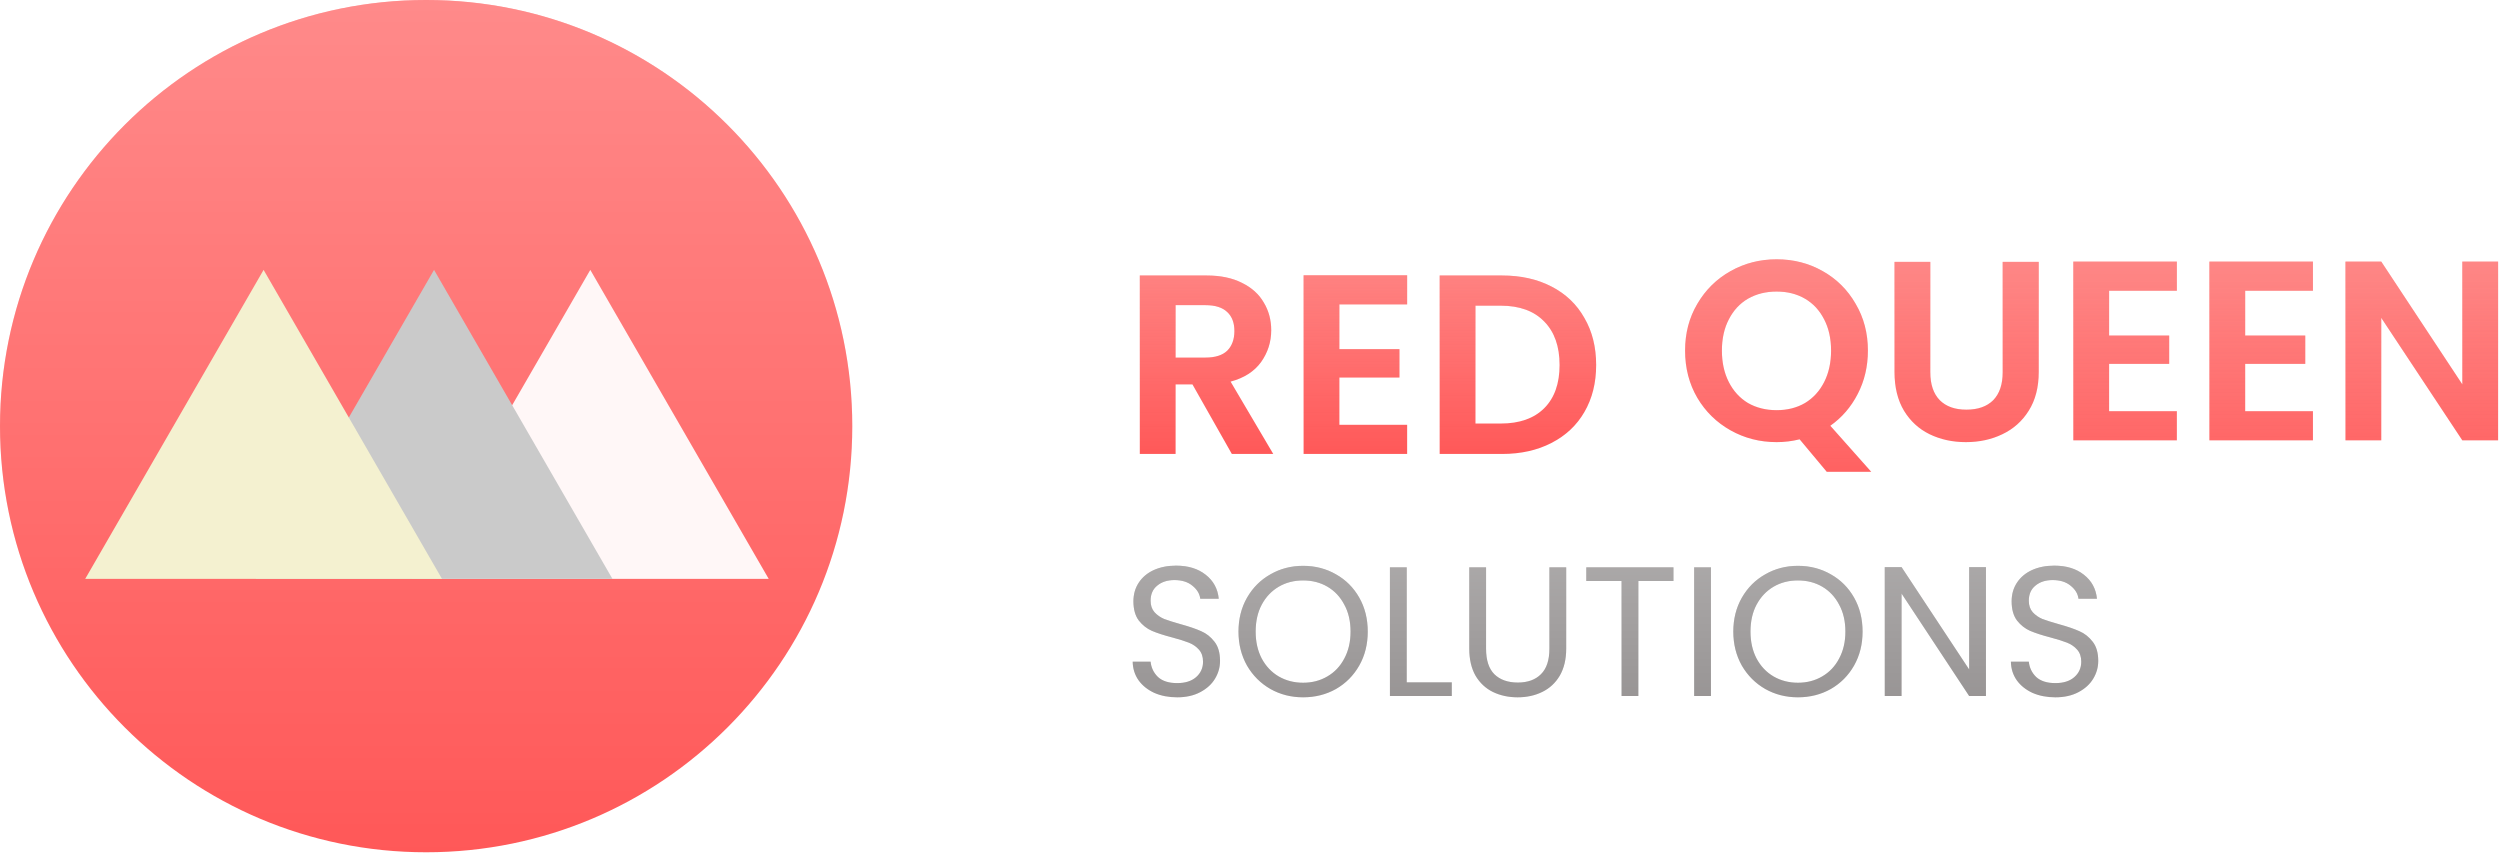
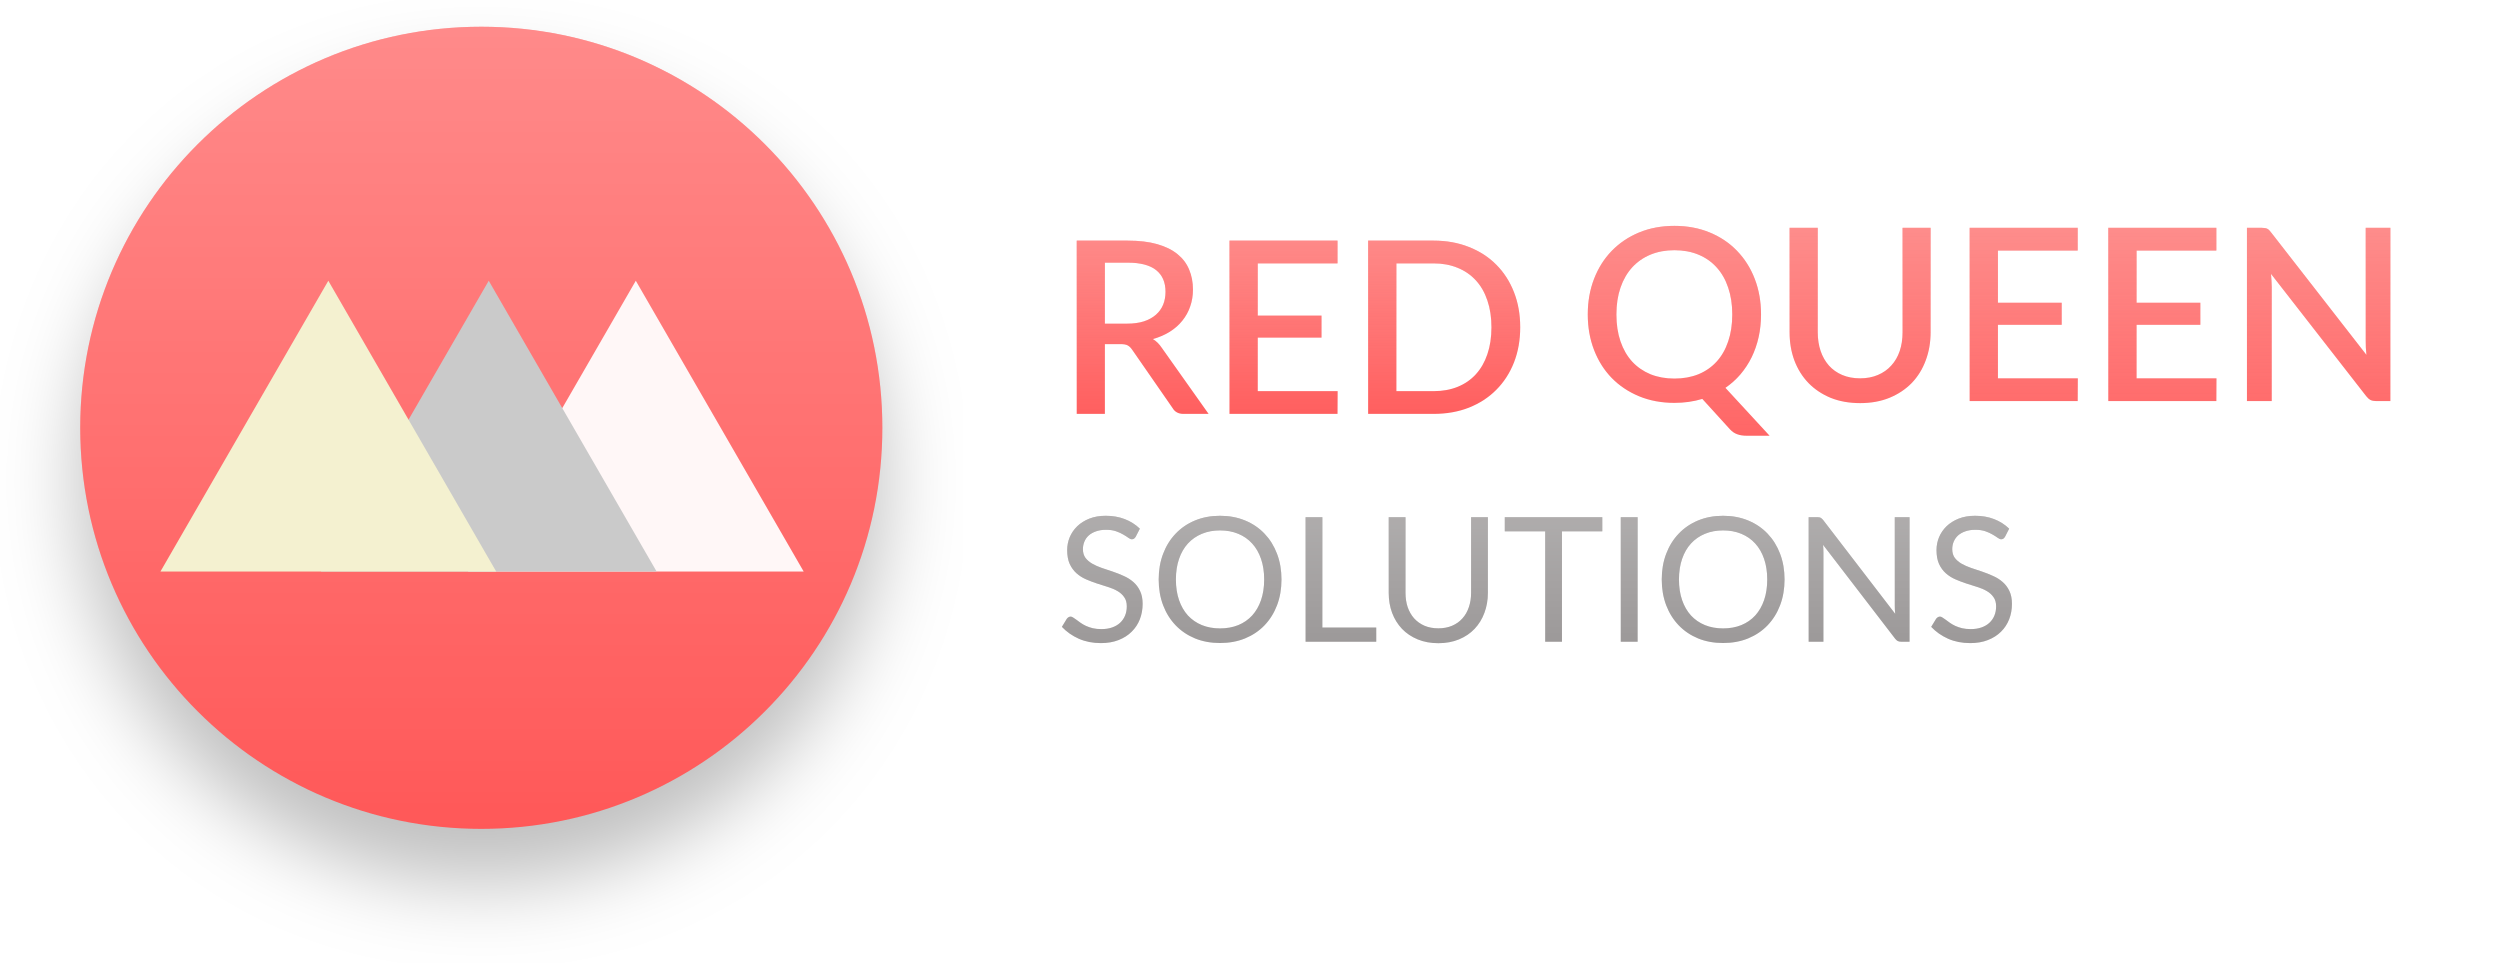
- <svg xmlns="http://www.w3.org/2000/svg" width="176" height="60" viewBox="0 0 176 60" fill="none">
-   <circle cx="30" cy="30" r="30" fill="#FF5858" />
-   <circle cx="30" cy="30" r="30" fill="url(#paint0_linear)" fill-opacity="0.3" />
-   <path d="M41.557 19L29 40.75H54.115L41.557 19Z" fill="#FFF7F7" />
-   <path d="M30.557 19L18 40.75H43.115L30.557 19Z" fill="#CACACA" />
-   <path d="M18.557 19L6 40.75H31.115L18.557 19Z" fill="#F4F1D0" />
-   <path d="M86.722 31.959L83.95 27.063H82.762V31.959H80.242V19.395H84.958C85.93 19.395 86.758 19.569 87.442 19.917C88.126 20.253 88.636 20.715 88.972 21.303C89.32 21.879 89.494 22.527 89.494 23.247C89.494 24.075 89.254 24.825 88.774 25.497C88.294 26.157 87.58 26.613 86.632 26.865L89.638 31.959H86.722ZM82.762 25.173H84.868C85.552 25.173 86.062 25.011 86.398 24.687C86.734 24.351 86.902 23.889 86.902 23.301C86.902 22.725 86.734 22.281 86.398 21.969C86.062 21.645 85.552 21.483 84.868 21.483H82.762V25.173ZM94.293 21.429V24.579H98.523V26.577H94.293V29.907H99.063V31.959H91.773V19.377H99.063V21.429H94.293ZM105.745 19.395C107.065 19.395 108.223 19.653 109.219 20.169C110.227 20.685 111.001 21.423 111.541 22.383C112.093 23.331 112.369 24.435 112.369 25.695C112.369 26.955 112.093 28.059 111.541 29.007C111.001 29.943 110.227 30.669 109.219 31.185C108.223 31.701 107.065 31.959 105.745 31.959H101.353V19.395H105.745ZM105.655 29.817C106.975 29.817 107.995 29.457 108.715 28.737C109.435 28.017 109.795 27.003 109.795 25.695C109.795 24.387 109.435 23.367 108.715 22.635C107.995 21.891 106.975 21.519 105.655 21.519H103.873V29.817H105.655Z" fill="#FF5858" />
-   <path d="M86.722 31.959L83.95 27.063H82.762V31.959H80.242V19.395H84.958C85.93 19.395 86.758 19.569 87.442 19.917C88.126 20.253 88.636 20.715 88.972 21.303C89.32 21.879 89.494 22.527 89.494 23.247C89.494 24.075 89.254 24.825 88.774 25.497C88.294 26.157 87.58 26.613 86.632 26.865L89.638 31.959H86.722ZM82.762 25.173H84.868C85.552 25.173 86.062 25.011 86.398 24.687C86.734 24.351 86.902 23.889 86.902 23.301C86.902 22.725 86.734 22.281 86.398 21.969C86.062 21.645 85.552 21.483 84.868 21.483H82.762V25.173ZM94.293 21.429V24.579H98.523V26.577H94.293V29.907H99.063V31.959H91.773V19.377H99.063V21.429H94.293ZM105.745 19.395C107.065 19.395 108.223 19.653 109.219 20.169C110.227 20.685 111.001 21.423 111.541 22.383C112.093 23.331 112.369 24.435 112.369 25.695C112.369 26.955 112.093 28.059 111.541 29.007C111.001 29.943 110.227 30.669 109.219 31.185C108.223 31.701 107.065 31.959 105.745 31.959H101.353V19.395H105.745ZM105.655 29.817C106.975 29.817 107.995 29.457 108.715 28.737C109.435 28.017 109.795 27.003 109.795 25.695C109.795 24.387 109.435 23.367 108.715 22.635C107.995 21.891 106.975 21.519 105.655 21.519H103.873V29.817H105.655Z" fill="url(#paint1_linear)" fill-opacity="0.4" />
-   <path d="M128.602 33.214L126.694 30.928C126.166 31.06 125.626 31.126 125.074 31.126C123.898 31.126 122.818 30.85 121.834 30.298C120.85 29.746 120.07 28.984 119.494 28.012C118.918 27.028 118.63 25.918 118.63 24.682C118.63 23.458 118.918 22.36 119.494 21.388C120.07 20.404 120.85 19.636 121.834 19.084C122.818 18.532 123.898 18.256 125.074 18.256C126.262 18.256 127.342 18.532 128.314 19.084C129.298 19.636 130.072 20.404 130.636 21.388C131.212 22.36 131.5 23.458 131.5 24.682C131.5 25.798 131.26 26.818 130.78 27.742C130.312 28.654 129.67 29.398 128.854 29.974L131.734 33.214H128.602ZM121.222 24.682C121.222 25.522 121.384 26.26 121.708 26.896C122.032 27.532 122.482 28.024 123.058 28.372C123.646 28.708 124.318 28.876 125.074 28.876C125.83 28.876 126.496 28.708 127.072 28.372C127.648 28.024 128.098 27.532 128.422 26.896C128.746 26.26 128.908 25.522 128.908 24.682C128.908 23.842 128.746 23.11 128.422 22.486C128.098 21.85 127.648 21.364 127.072 21.028C126.496 20.692 125.83 20.524 125.074 20.524C124.318 20.524 123.646 20.692 123.058 21.028C122.482 21.364 122.032 21.85 121.708 22.486C121.384 23.11 121.222 23.842 121.222 24.682ZM135.894 18.436V26.212C135.894 27.064 136.116 27.718 136.56 28.174C137.004 28.618 137.628 28.84 138.432 28.84C139.248 28.84 139.878 28.618 140.322 28.174C140.766 27.718 140.988 27.064 140.988 26.212V18.436H143.526V26.194C143.526 27.262 143.292 28.168 142.824 28.912C142.368 29.644 141.75 30.196 140.97 30.568C140.202 30.94 139.344 31.126 138.396 31.126C137.46 31.126 136.608 30.94 135.84 30.568C135.084 30.196 134.484 29.644 134.04 28.912C133.596 28.168 133.374 27.262 133.374 26.194V18.436H135.894ZM148.481 20.47V23.62H152.711V25.618H148.481V28.948H153.251V31H145.961V18.418H153.251V20.47H148.481ZM158.061 20.47V23.62H162.291V25.618H158.061V28.948H162.831V31H155.541V18.418H162.831V20.47H158.061ZM175.867 31H173.347L167.641 22.378V31H165.121V18.418H167.641L173.347 27.058V18.418H175.867V31Z" fill="#FF5858" />
-   <path d="M128.602 33.214L126.694 30.928C126.166 31.06 125.626 31.126 125.074 31.126C123.898 31.126 122.818 30.85 121.834 30.298C120.85 29.746 120.07 28.984 119.494 28.012C118.918 27.028 118.63 25.918 118.63 24.682C118.63 23.458 118.918 22.36 119.494 21.388C120.07 20.404 120.85 19.636 121.834 19.084C122.818 18.532 123.898 18.256 125.074 18.256C126.262 18.256 127.342 18.532 128.314 19.084C129.298 19.636 130.072 20.404 130.636 21.388C131.212 22.36 131.5 23.458 131.5 24.682C131.5 25.798 131.26 26.818 130.78 27.742C130.312 28.654 129.67 29.398 128.854 29.974L131.734 33.214H128.602ZM121.222 24.682C121.222 25.522 121.384 26.26 121.708 26.896C122.032 27.532 122.482 28.024 123.058 28.372C123.646 28.708 124.318 28.876 125.074 28.876C125.83 28.876 126.496 28.708 127.072 28.372C127.648 28.024 128.098 27.532 128.422 26.896C128.746 26.26 128.908 25.522 128.908 24.682C128.908 23.842 128.746 23.11 128.422 22.486C128.098 21.85 127.648 21.364 127.072 21.028C126.496 20.692 125.83 20.524 125.074 20.524C124.318 20.524 123.646 20.692 123.058 21.028C122.482 21.364 122.032 21.85 121.708 22.486C121.384 23.11 121.222 23.842 121.222 24.682ZM135.894 18.436V26.212C135.894 27.064 136.116 27.718 136.56 28.174C137.004 28.618 137.628 28.84 138.432 28.84C139.248 28.84 139.878 28.618 140.322 28.174C140.766 27.718 140.988 27.064 140.988 26.212V18.436H143.526V26.194C143.526 27.262 143.292 28.168 142.824 28.912C142.368 29.644 141.75 30.196 140.97 30.568C140.202 30.94 139.344 31.126 138.396 31.126C137.46 31.126 136.608 30.94 135.84 30.568C135.084 30.196 134.484 29.644 134.04 28.912C133.596 28.168 133.374 27.262 133.374 26.194V18.436H135.894ZM148.481 20.47V23.62H152.711V25.618H148.481V28.948H153.251V31H145.961V18.418H153.251V20.47H148.481ZM158.061 20.47V23.62H162.291V25.618H158.061V28.948H162.831V31H155.541V18.418H162.831V20.47H158.061ZM175.867 31H173.347L167.641 22.378V31H165.121V18.418H167.641L173.347 27.058V18.418H175.867V31Z" fill="url(#paint2_linear)" fill-opacity="0.4" />
-   <path d="M82.874 49.091C82.276 49.091 81.739 48.987 81.262 48.779C80.794 48.562 80.426 48.268 80.157 47.895C79.888 47.514 79.75 47.076 79.741 46.582H81.002C81.045 47.007 81.219 47.366 81.522 47.661C81.834 47.947 82.285 48.09 82.874 48.09C83.437 48.09 83.879 47.951 84.2 47.674C84.529 47.388 84.694 47.024 84.694 46.582C84.694 46.235 84.599 45.954 84.408 45.737C84.217 45.52 83.979 45.356 83.693 45.243C83.407 45.13 83.021 45.009 82.536 44.879C81.938 44.723 81.457 44.567 81.093 44.411C80.738 44.255 80.43 44.012 80.17 43.683C79.919 43.345 79.793 42.894 79.793 42.331C79.793 41.837 79.919 41.399 80.17 41.018C80.421 40.637 80.772 40.342 81.223 40.134C81.682 39.926 82.207 39.822 82.796 39.822C83.645 39.822 84.339 40.034 84.876 40.459C85.422 40.884 85.73 41.447 85.799 42.149H84.499C84.456 41.802 84.274 41.499 83.953 41.239C83.632 40.97 83.208 40.836 82.679 40.836C82.185 40.836 81.782 40.966 81.47 41.226C81.158 41.477 81.002 41.833 81.002 42.292C81.002 42.621 81.093 42.89 81.275 43.098C81.466 43.306 81.695 43.466 81.964 43.579C82.241 43.683 82.627 43.804 83.121 43.943C83.719 44.108 84.2 44.272 84.564 44.437C84.928 44.593 85.24 44.84 85.5 45.178C85.76 45.507 85.89 45.958 85.89 46.53C85.89 46.972 85.773 47.388 85.539 47.778C85.305 48.168 84.958 48.484 84.499 48.727C84.04 48.97 83.498 49.091 82.874 49.091ZM91.739 49.091C90.898 49.091 90.131 48.896 89.438 48.506C88.745 48.107 88.194 47.557 87.787 46.855C87.388 46.144 87.189 45.347 87.189 44.463C87.189 43.579 87.388 42.786 87.787 42.084C88.194 41.373 88.745 40.823 89.438 40.433C90.131 40.034 90.898 39.835 91.739 39.835C92.588 39.835 93.359 40.034 94.053 40.433C94.746 40.823 95.292 41.369 95.691 42.071C96.09 42.773 96.289 43.57 96.289 44.463C96.289 45.356 96.09 46.153 95.691 46.855C95.292 47.557 94.746 48.107 94.053 48.506C93.359 48.896 92.588 49.091 91.739 49.091ZM91.739 48.064C92.371 48.064 92.939 47.917 93.442 47.622C93.953 47.327 94.352 46.907 94.638 46.361C94.933 45.815 95.08 45.182 95.08 44.463C95.08 43.735 94.933 43.102 94.638 42.565C94.352 42.019 93.957 41.599 93.455 41.304C92.952 41.009 92.38 40.862 91.739 40.862C91.097 40.862 90.525 41.009 90.023 41.304C89.52 41.599 89.121 42.019 88.827 42.565C88.541 43.102 88.398 43.735 88.398 44.463C88.398 45.182 88.541 45.815 88.827 46.361C89.121 46.907 89.52 47.327 90.023 47.622C90.534 47.917 91.106 48.064 91.739 48.064ZM99.034 48.038H102.206V49H97.851V39.939H99.034V48.038ZM104.619 39.939V45.672C104.619 46.478 104.814 47.076 105.204 47.466C105.603 47.856 106.153 48.051 106.855 48.051C107.548 48.051 108.09 47.856 108.48 47.466C108.879 47.076 109.078 46.478 109.078 45.672V39.939H110.261V45.659C110.261 46.413 110.109 47.05 109.806 47.57C109.503 48.081 109.091 48.463 108.571 48.714C108.06 48.965 107.483 49.091 106.842 49.091C106.201 49.091 105.62 48.965 105.1 48.714C104.589 48.463 104.181 48.081 103.878 47.57C103.583 47.05 103.436 46.413 103.436 45.659V39.939H104.619ZM117.811 39.939V40.901H115.341V49H114.158V40.901H111.675V39.939H117.811ZM120.451 39.939V49H119.268V39.939H120.451ZM126.575 49.091C125.734 49.091 124.967 48.896 124.274 48.506C123.58 48.107 123.03 47.557 122.623 46.855C122.224 46.144 122.025 45.347 122.025 44.463C122.025 43.579 122.224 42.786 122.623 42.084C123.03 41.373 123.58 40.823 124.274 40.433C124.967 40.034 125.734 39.835 126.575 39.835C127.424 39.835 128.195 40.034 128.889 40.433C129.582 40.823 130.128 41.369 130.527 42.071C130.925 42.773 131.125 43.57 131.125 44.463C131.125 45.356 130.925 46.153 130.527 46.855C130.128 47.557 129.582 48.107 128.889 48.506C128.195 48.896 127.424 49.091 126.575 49.091ZM126.575 48.064C127.207 48.064 127.775 47.917 128.278 47.622C128.789 47.327 129.188 46.907 129.474 46.361C129.768 45.815 129.916 45.182 129.916 44.463C129.916 43.735 129.768 43.102 129.474 42.565C129.188 42.019 128.793 41.599 128.291 41.304C127.788 41.009 127.216 40.862 126.575 40.862C125.933 40.862 125.361 41.009 124.859 41.304C124.356 41.599 123.957 42.019 123.663 42.565C123.377 43.102 123.234 43.735 123.234 44.463C123.234 45.182 123.377 45.815 123.663 46.361C123.957 46.907 124.356 47.327 124.859 47.622C125.37 47.917 125.942 48.064 126.575 48.064ZM139.811 49H138.628L133.87 41.785V49H132.687V39.926H133.87L138.628 47.128V39.926H139.811V49ZM144.7 49.091C144.102 49.091 143.565 48.987 143.088 48.779C142.62 48.562 142.252 48.268 141.983 47.895C141.715 47.514 141.576 47.076 141.567 46.582H142.828C142.872 47.007 143.045 47.366 143.348 47.661C143.66 47.947 144.111 48.09 144.7 48.09C145.264 48.09 145.706 47.951 146.026 47.674C146.356 47.388 146.52 47.024 146.52 46.582C146.52 46.235 146.425 45.954 146.234 45.737C146.044 45.52 145.805 45.356 145.519 45.243C145.233 45.13 144.848 45.009 144.362 44.879C143.764 44.723 143.283 44.567 142.919 44.411C142.564 44.255 142.256 44.012 141.996 43.683C141.745 43.345 141.619 42.894 141.619 42.331C141.619 41.837 141.745 41.399 141.996 41.018C142.248 40.637 142.599 40.342 143.049 40.134C143.509 39.926 144.033 39.822 144.622 39.822C145.472 39.822 146.165 40.034 146.702 40.459C147.248 40.884 147.556 41.447 147.625 42.149H146.325C146.282 41.802 146.1 41.499 145.779 41.239C145.459 40.97 145.034 40.836 144.505 40.836C144.011 40.836 143.608 40.966 143.296 41.226C142.984 41.477 142.828 41.833 142.828 42.292C142.828 42.621 142.919 42.89 143.101 43.098C143.292 43.306 143.522 43.466 143.79 43.579C144.068 43.683 144.453 43.804 144.947 43.943C145.545 44.108 146.026 44.272 146.39 44.437C146.754 44.593 147.066 44.84 147.326 45.178C147.586 45.507 147.716 45.958 147.716 46.53C147.716 46.972 147.599 47.388 147.365 47.778C147.131 48.168 146.785 48.484 146.325 48.727C145.866 48.97 145.324 49.091 144.7 49.091Z" fill="#858181" />
-   <path d="M82.874 49.091C82.276 49.091 81.739 48.987 81.262 48.779C80.794 48.562 80.426 48.268 80.157 47.895C79.888 47.514 79.75 47.076 79.741 46.582H81.002C81.045 47.007 81.219 47.366 81.522 47.661C81.834 47.947 82.285 48.09 82.874 48.09C83.437 48.09 83.879 47.951 84.2 47.674C84.529 47.388 84.694 47.024 84.694 46.582C84.694 46.235 84.599 45.954 84.408 45.737C84.217 45.52 83.979 45.356 83.693 45.243C83.407 45.13 83.021 45.009 82.536 44.879C81.938 44.723 81.457 44.567 81.093 44.411C80.738 44.255 80.43 44.012 80.17 43.683C79.919 43.345 79.793 42.894 79.793 42.331C79.793 41.837 79.919 41.399 80.17 41.018C80.421 40.637 80.772 40.342 81.223 40.134C81.682 39.926 82.207 39.822 82.796 39.822C83.645 39.822 84.339 40.034 84.876 40.459C85.422 40.884 85.73 41.447 85.799 42.149H84.499C84.456 41.802 84.274 41.499 83.953 41.239C83.632 40.97 83.208 40.836 82.679 40.836C82.185 40.836 81.782 40.966 81.47 41.226C81.158 41.477 81.002 41.833 81.002 42.292C81.002 42.621 81.093 42.89 81.275 43.098C81.466 43.306 81.695 43.466 81.964 43.579C82.241 43.683 82.627 43.804 83.121 43.943C83.719 44.108 84.2 44.272 84.564 44.437C84.928 44.593 85.24 44.84 85.5 45.178C85.76 45.507 85.89 45.958 85.89 46.53C85.89 46.972 85.773 47.388 85.539 47.778C85.305 48.168 84.958 48.484 84.499 48.727C84.04 48.97 83.498 49.091 82.874 49.091ZM91.739 49.091C90.898 49.091 90.131 48.896 89.438 48.506C88.745 48.107 88.194 47.557 87.787 46.855C87.388 46.144 87.189 45.347 87.189 44.463C87.189 43.579 87.388 42.786 87.787 42.084C88.194 41.373 88.745 40.823 89.438 40.433C90.131 40.034 90.898 39.835 91.739 39.835C92.588 39.835 93.359 40.034 94.053 40.433C94.746 40.823 95.292 41.369 95.691 42.071C96.09 42.773 96.289 43.57 96.289 44.463C96.289 45.356 96.09 46.153 95.691 46.855C95.292 47.557 94.746 48.107 94.053 48.506C93.359 48.896 92.588 49.091 91.739 49.091ZM91.739 48.064C92.371 48.064 92.939 47.917 93.442 47.622C93.953 47.327 94.352 46.907 94.638 46.361C94.933 45.815 95.08 45.182 95.08 44.463C95.08 43.735 94.933 43.102 94.638 42.565C94.352 42.019 93.957 41.599 93.455 41.304C92.952 41.009 92.38 40.862 91.739 40.862C91.097 40.862 90.525 41.009 90.023 41.304C89.52 41.599 89.121 42.019 88.827 42.565C88.541 43.102 88.398 43.735 88.398 44.463C88.398 45.182 88.541 45.815 88.827 46.361C89.121 46.907 89.52 47.327 90.023 47.622C90.534 47.917 91.106 48.064 91.739 48.064ZM99.034 48.038H102.206V49H97.851V39.939H99.034V48.038ZM104.619 39.939V45.672C104.619 46.478 104.814 47.076 105.204 47.466C105.603 47.856 106.153 48.051 106.855 48.051C107.548 48.051 108.09 47.856 108.48 47.466C108.879 47.076 109.078 46.478 109.078 45.672V39.939H110.261V45.659C110.261 46.413 110.109 47.05 109.806 47.57C109.503 48.081 109.091 48.463 108.571 48.714C108.06 48.965 107.483 49.091 106.842 49.091C106.201 49.091 105.62 48.965 105.1 48.714C104.589 48.463 104.181 48.081 103.878 47.57C103.583 47.05 103.436 46.413 103.436 45.659V39.939H104.619ZM117.811 39.939V40.901H115.341V49H114.158V40.901H111.675V39.939H117.811ZM120.451 39.939V49H119.268V39.939H120.451ZM126.575 49.091C125.734 49.091 124.967 48.896 124.274 48.506C123.58 48.107 123.03 47.557 122.623 46.855C122.224 46.144 122.025 45.347 122.025 44.463C122.025 43.579 122.224 42.786 122.623 42.084C123.03 41.373 123.58 40.823 124.274 40.433C124.967 40.034 125.734 39.835 126.575 39.835C127.424 39.835 128.195 40.034 128.889 40.433C129.582 40.823 130.128 41.369 130.527 42.071C130.925 42.773 131.125 43.57 131.125 44.463C131.125 45.356 130.925 46.153 130.527 46.855C130.128 47.557 129.582 48.107 128.889 48.506C128.195 48.896 127.424 49.091 126.575 49.091ZM126.575 48.064C127.207 48.064 127.775 47.917 128.278 47.622C128.789 47.327 129.188 46.907 129.474 46.361C129.768 45.815 129.916 45.182 129.916 44.463C129.916 43.735 129.768 43.102 129.474 42.565C129.188 42.019 128.793 41.599 128.291 41.304C127.788 41.009 127.216 40.862 126.575 40.862C125.933 40.862 125.361 41.009 124.859 41.304C124.356 41.599 123.957 42.019 123.663 42.565C123.377 43.102 123.234 43.735 123.234 44.463C123.234 45.182 123.377 45.815 123.663 46.361C123.957 46.907 124.356 47.327 124.859 47.622C125.37 47.917 125.942 48.064 126.575 48.064ZM139.811 49H138.628L133.87 41.785V49H132.687V39.926H133.87L138.628 47.128V39.926H139.811V49ZM144.7 49.091C144.102 49.091 143.565 48.987 143.088 48.779C142.62 48.562 142.252 48.268 141.983 47.895C141.715 47.514 141.576 47.076 141.567 46.582H142.828C142.872 47.007 143.045 47.366 143.348 47.661C143.66 47.947 144.111 48.09 144.7 48.09C145.264 48.09 145.706 47.951 146.026 47.674C146.356 47.388 146.52 47.024 146.52 46.582C146.52 46.235 146.425 45.954 146.234 45.737C146.044 45.52 145.805 45.356 145.519 45.243C145.233 45.13 144.848 45.009 144.362 44.879C143.764 44.723 143.283 44.567 142.919 44.411C142.564 44.255 142.256 44.012 141.996 43.683C141.745 43.345 141.619 42.894 141.619 42.331C141.619 41.837 141.745 41.399 141.996 41.018C142.248 40.637 142.599 40.342 143.049 40.134C143.509 39.926 144.033 39.822 144.622 39.822C145.472 39.822 146.165 40.034 146.702 40.459C147.248 40.884 147.556 41.447 147.625 42.149H146.325C146.282 41.802 146.1 41.499 145.779 41.239C145.459 40.97 145.034 40.836 144.505 40.836C144.011 40.836 143.608 40.966 143.296 41.226C142.984 41.477 142.828 41.833 142.828 42.292C142.828 42.621 142.919 42.89 143.101 43.098C143.292 43.306 143.522 43.466 143.79 43.579C144.068 43.683 144.453 43.804 144.947 43.943C145.545 44.108 146.026 44.272 146.39 44.437C146.754 44.593 147.066 44.84 147.326 45.178C147.586 45.507 147.716 45.958 147.716 46.53C147.716 46.972 147.599 47.388 147.365 47.778C147.131 48.168 146.785 48.484 146.325 48.727C145.866 48.97 145.324 49.091 144.7 49.091Z" fill="url(#paint3_linear)" fill-opacity="0.4" />
+ <svg xmlns="http://www.w3.org/2000/svg" width="187" height="72" viewBox="0 0 187 72" fill="none">
+   <path d="M84.954 40.142C84.915 40.206 84.872 40.256 84.824 40.291C84.781 40.321 84.727 40.337 84.662 40.337C84.588 40.337 84.501 40.3 84.401 40.226C84.302 40.152 84.176 40.072 84.025 39.986C83.877 39.895 83.697 39.812 83.485 39.739C83.277 39.665 83.023 39.628 82.725 39.628C82.443 39.628 82.194 39.667 81.977 39.745C81.765 39.819 81.585 39.92 81.438 40.05C81.294 40.181 81.186 40.334 81.112 40.512C81.039 40.685 81.002 40.874 81.002 41.078C81.002 41.337 81.065 41.554 81.191 41.727C81.32 41.897 81.49 42.042 81.698 42.163C81.91 42.284 82.148 42.391 82.412 42.481C82.681 42.568 82.954 42.659 83.231 42.755C83.513 42.85 83.786 42.958 84.05 43.08C84.319 43.197 84.558 43.346 84.766 43.528C84.978 43.71 85.147 43.933 85.272 44.197C85.403 44.462 85.468 44.787 85.468 45.172C85.468 45.58 85.398 45.963 85.26 46.323C85.121 46.678 84.917 46.988 84.648 47.252C84.384 47.517 84.057 47.725 83.667 47.877C83.281 48.028 82.841 48.104 82.347 48.104C81.741 48.104 81.191 47.996 80.697 47.779C80.203 47.558 79.78 47.261 79.429 46.889L79.793 46.291C79.828 46.243 79.869 46.204 79.916 46.173C79.969 46.139 80.025 46.121 80.085 46.121C80.142 46.121 80.205 46.145 80.274 46.193C80.348 46.236 80.43 46.293 80.521 46.362C80.612 46.431 80.716 46.507 80.833 46.59C80.95 46.672 81.082 46.748 81.23 46.817C81.381 46.886 81.552 46.945 81.743 46.992C81.934 47.036 82.148 47.057 82.386 47.057C82.686 47.057 82.952 47.016 83.186 46.934C83.42 46.852 83.617 46.737 83.778 46.59C83.942 46.438 84.068 46.258 84.154 46.05C84.241 45.842 84.284 45.61 84.284 45.355C84.284 45.073 84.219 44.843 84.09 44.666C83.964 44.483 83.797 44.332 83.589 44.211C83.381 44.089 83.143 43.987 82.874 43.905C82.605 43.818 82.332 43.732 82.055 43.645C81.778 43.554 81.505 43.45 81.236 43.333C80.967 43.216 80.729 43.064 80.521 42.878C80.313 42.692 80.144 42.46 80.014 42.182C79.888 41.901 79.826 41.554 79.826 41.142C79.826 40.813 79.888 40.495 80.014 40.187C80.144 39.879 80.33 39.606 80.573 39.368C80.82 39.13 81.121 38.939 81.477 38.796C81.836 38.653 82.248 38.581 82.712 38.581C83.231 38.581 83.704 38.664 84.129 38.828C84.558 38.993 84.934 39.231 85.26 39.544L84.954 40.142ZM95.854 43.346C95.854 44.044 95.744 44.685 95.523 45.27C95.302 45.851 94.99 46.351 94.587 46.772C94.184 47.192 93.698 47.519 93.131 47.753C92.567 47.983 91.943 48.097 91.259 48.097C90.574 48.097 89.95 47.983 89.387 47.753C88.823 47.519 88.34 47.192 87.937 46.772C87.534 46.351 87.222 45.851 87.001 45.27C86.78 44.685 86.67 44.044 86.67 43.346C86.67 42.648 86.78 42.009 87.001 41.428C87.222 40.843 87.534 40.341 87.937 39.92C88.34 39.496 88.823 39.166 89.387 38.932C89.95 38.699 90.574 38.581 91.259 38.581C91.943 38.581 92.567 38.699 93.131 38.932C93.698 39.166 94.184 39.496 94.587 39.92C94.99 40.341 95.302 40.843 95.523 41.428C95.744 42.009 95.854 42.648 95.854 43.346ZM94.561 43.346C94.561 42.774 94.483 42.261 94.327 41.806C94.171 41.35 93.95 40.967 93.664 40.655C93.378 40.339 93.031 40.096 92.624 39.927C92.216 39.758 91.761 39.673 91.259 39.673C90.76 39.673 90.307 39.758 89.9 39.927C89.493 40.096 89.144 40.339 88.854 40.655C88.568 40.967 88.347 41.35 88.191 41.806C88.035 42.261 87.957 42.774 87.957 43.346C87.957 43.918 88.035 44.431 88.191 44.886C88.347 45.337 88.568 45.721 88.854 46.037C89.144 46.349 89.493 46.59 89.9 46.758C90.307 46.923 90.76 47.005 91.259 47.005C91.761 47.005 92.216 46.923 92.624 46.758C93.031 46.59 93.378 46.349 93.664 46.037C93.95 45.721 94.171 45.337 94.327 44.886C94.483 44.431 94.561 43.918 94.561 43.346ZM102.943 46.941V48H97.658V38.685H98.913V46.941H102.943ZM107.588 46.999C107.973 46.999 108.318 46.934 108.621 46.804C108.925 46.674 109.18 46.492 109.388 46.258C109.601 46.024 109.761 45.745 109.869 45.419C109.982 45.094 110.038 44.737 110.038 44.347V38.685H111.293V44.347C111.293 44.884 111.206 45.383 111.033 45.842C110.864 46.301 110.619 46.7 110.298 47.038C109.982 47.372 109.594 47.634 109.135 47.825C108.675 48.015 108.16 48.111 107.588 48.111C107.016 48.111 106.5 48.015 106.041 47.825C105.581 47.634 105.191 47.372 104.871 47.038C104.55 46.7 104.303 46.301 104.13 45.842C103.961 45.383 103.876 44.884 103.876 44.347V38.685H105.131V44.34C105.131 44.73 105.185 45.088 105.293 45.413C105.406 45.738 105.566 46.017 105.774 46.252C105.987 46.486 106.244 46.67 106.548 46.804C106.855 46.934 107.202 46.999 107.588 46.999ZM119.851 39.745H116.835V48H115.581V39.745H112.558V38.685H119.851V39.745ZM122.494 48H121.233V38.685H122.494V48ZM133.483 43.346C133.483 44.044 133.373 44.685 133.152 45.27C132.931 45.851 132.619 46.351 132.216 46.772C131.813 47.192 131.327 47.519 130.76 47.753C130.196 47.983 129.572 48.097 128.888 48.097C128.203 48.097 127.579 47.983 127.016 47.753C126.452 47.519 125.969 47.192 125.566 46.772C125.163 46.351 124.851 45.851 124.63 45.27C124.409 44.685 124.299 44.044 124.299 43.346C124.299 42.648 124.409 42.009 124.63 41.428C124.851 40.843 125.163 40.341 125.566 39.92C125.969 39.496 126.452 39.166 127.016 38.932C127.579 38.699 128.203 38.581 128.888 38.581C129.572 38.581 130.196 38.699 130.76 38.932C131.327 39.166 131.813 39.496 132.216 39.92C132.619 40.341 132.931 40.843 133.152 41.428C133.373 42.009 133.483 42.648 133.483 43.346ZM132.19 43.346C132.19 42.774 132.112 42.261 131.956 41.806C131.8 41.35 131.579 40.967 131.293 40.655C131.007 40.339 130.66 40.096 130.252 39.927C129.845 39.758 129.39 39.673 128.888 39.673C128.389 39.673 127.936 39.758 127.529 39.927C127.122 40.096 126.773 40.339 126.483 40.655C126.197 40.967 125.976 41.35 125.82 41.806C125.664 42.261 125.586 42.774 125.586 43.346C125.586 43.918 125.664 44.431 125.82 44.886C125.976 45.337 126.197 45.721 126.483 46.037C126.773 46.349 127.122 46.59 127.529 46.758C127.936 46.923 128.389 47.005 128.888 47.005C129.39 47.005 129.845 46.923 130.252 46.758C130.66 46.59 131.007 46.349 131.293 46.037C131.579 45.721 131.8 45.337 131.956 44.886C132.112 44.431 132.19 43.918 132.19 43.346ZM142.834 38.685V48H142.203C142.103 48 142.019 47.983 141.95 47.948C141.885 47.913 141.82 47.855 141.755 47.773L136.366 40.752C136.375 40.861 136.381 40.967 136.386 41.071C136.39 41.175 136.392 41.273 136.392 41.364V48H135.287V38.685H135.937C135.993 38.685 136.041 38.69 136.08 38.699C136.119 38.703 136.154 38.714 136.184 38.731C136.214 38.744 136.245 38.766 136.275 38.796C136.305 38.822 136.338 38.857 136.373 38.9L141.761 45.913C141.752 45.801 141.744 45.693 141.735 45.589C141.731 45.48 141.729 45.378 141.729 45.283V38.685H142.834ZM149.979 40.142C149.94 40.206 149.897 40.256 149.849 40.291C149.806 40.321 149.752 40.337 149.687 40.337C149.613 40.337 149.527 40.3 149.427 40.226C149.327 40.152 149.202 40.072 149.05 39.986C148.903 39.895 148.723 39.812 148.51 39.739C148.302 39.665 148.049 39.628 147.75 39.628C147.468 39.628 147.219 39.667 147.002 39.745C146.79 39.819 146.61 39.92 146.463 40.05C146.32 40.181 146.212 40.334 146.138 40.512C146.064 40.685 146.027 40.874 146.027 41.078C146.027 41.337 146.09 41.554 146.216 41.727C146.346 41.897 146.515 42.042 146.723 42.163C146.935 42.284 147.174 42.391 147.438 42.481C147.707 42.568 147.98 42.659 148.257 42.755C148.539 42.85 148.812 42.958 149.076 43.08C149.345 43.197 149.583 43.346 149.791 43.528C150.003 43.71 150.172 43.933 150.298 44.197C150.428 44.462 150.493 44.787 150.493 45.172C150.493 45.58 150.424 45.963 150.285 46.323C150.146 46.678 149.943 46.988 149.674 47.252C149.41 47.517 149.082 47.725 148.692 47.877C148.307 48.028 147.867 48.104 147.373 48.104C146.766 48.104 146.216 47.996 145.722 47.779C145.228 47.558 144.805 47.261 144.454 46.889L144.818 46.291C144.853 46.243 144.894 46.204 144.942 46.173C144.994 46.139 145.05 46.121 145.111 46.121C145.167 46.121 145.23 46.145 145.299 46.193C145.373 46.236 145.455 46.293 145.546 46.362C145.637 46.431 145.741 46.507 145.858 46.59C145.975 46.672 146.108 46.748 146.255 46.817C146.407 46.886 146.578 46.945 146.768 46.992C146.959 47.036 147.174 47.057 147.412 47.057C147.711 47.057 147.977 47.016 148.211 46.934C148.445 46.852 148.643 46.737 148.803 46.59C148.968 46.438 149.093 46.258 149.18 46.05C149.267 45.842 149.31 45.61 149.31 45.355C149.31 45.073 149.245 44.843 149.115 44.666C148.989 44.483 148.822 44.332 148.614 44.211C148.406 44.089 148.168 43.987 147.899 43.905C147.631 43.818 147.358 43.732 147.08 43.645C146.803 43.554 146.53 43.45 146.261 43.333C145.993 43.216 145.754 43.064 145.546 42.878C145.338 42.692 145.169 42.46 145.039 42.182C144.914 41.901 144.851 41.554 144.851 41.142C144.851 40.813 144.914 40.495 145.039 40.187C145.169 39.879 145.356 39.606 145.598 39.368C145.845 39.13 146.147 38.939 146.502 38.796C146.862 38.653 147.273 38.581 147.737 38.581C148.257 38.581 148.729 38.664 149.154 38.828C149.583 38.993 149.96 39.231 150.285 39.544L149.979 40.142Z" fill="#858181" />
+   <path d="M84.954 40.142C84.915 40.206 84.872 40.256 84.824 40.291C84.781 40.321 84.727 40.337 84.662 40.337C84.588 40.337 84.501 40.3 84.401 40.226C84.302 40.152 84.176 40.072 84.025 39.986C83.877 39.895 83.697 39.812 83.485 39.739C83.277 39.665 83.023 39.628 82.725 39.628C82.443 39.628 82.194 39.667 81.977 39.745C81.765 39.819 81.585 39.92 81.438 40.05C81.294 40.181 81.186 40.334 81.112 40.512C81.039 40.685 81.002 40.874 81.002 41.078C81.002 41.337 81.065 41.554 81.191 41.727C81.32 41.897 81.49 42.042 81.698 42.163C81.91 42.284 82.148 42.391 82.412 42.481C82.681 42.568 82.954 42.659 83.231 42.755C83.513 42.85 83.786 42.958 84.05 43.08C84.319 43.197 84.558 43.346 84.766 43.528C84.978 43.71 85.147 43.933 85.272 44.197C85.403 44.462 85.468 44.787 85.468 45.172C85.468 45.58 85.398 45.963 85.26 46.323C85.121 46.678 84.917 46.988 84.648 47.252C84.384 47.517 84.057 47.725 83.667 47.877C83.281 48.028 82.841 48.104 82.347 48.104C81.741 48.104 81.191 47.996 80.697 47.779C80.203 47.558 79.78 47.261 79.429 46.889L79.793 46.291C79.828 46.243 79.869 46.204 79.916 46.173C79.969 46.139 80.025 46.121 80.085 46.121C80.142 46.121 80.205 46.145 80.274 46.193C80.348 46.236 80.43 46.293 80.521 46.362C80.612 46.431 80.716 46.507 80.833 46.59C80.95 46.672 81.082 46.748 81.23 46.817C81.381 46.886 81.552 46.945 81.743 46.992C81.934 47.036 82.148 47.057 82.386 47.057C82.686 47.057 82.952 47.016 83.186 46.934C83.42 46.852 83.617 46.737 83.778 46.59C83.942 46.438 84.068 46.258 84.154 46.05C84.241 45.842 84.284 45.61 84.284 45.355C84.284 45.073 84.219 44.843 84.09 44.666C83.964 44.483 83.797 44.332 83.589 44.211C83.381 44.089 83.143 43.987 82.874 43.905C82.605 43.818 82.332 43.732 82.055 43.645C81.778 43.554 81.505 43.45 81.236 43.333C80.967 43.216 80.729 43.064 80.521 42.878C80.313 42.692 80.144 42.46 80.014 42.182C79.888 41.901 79.826 41.554 79.826 41.142C79.826 40.813 79.888 40.495 80.014 40.187C80.144 39.879 80.33 39.606 80.573 39.368C80.82 39.13 81.121 38.939 81.477 38.796C81.836 38.653 82.248 38.581 82.712 38.581C83.231 38.581 83.704 38.664 84.129 38.828C84.558 38.993 84.934 39.231 85.26 39.544L84.954 40.142ZM95.854 43.346C95.854 44.044 95.744 44.685 95.523 45.27C95.302 45.851 94.99 46.351 94.587 46.772C94.184 47.192 93.698 47.519 93.131 47.753C92.567 47.983 91.943 48.097 91.259 48.097C90.574 48.097 89.95 47.983 89.387 47.753C88.823 47.519 88.34 47.192 87.937 46.772C87.534 46.351 87.222 45.851 87.001 45.27C86.78 44.685 86.67 44.044 86.67 43.346C86.67 42.648 86.78 42.009 87.001 41.428C87.222 40.843 87.534 40.341 87.937 39.92C88.34 39.496 88.823 39.166 89.387 38.932C89.95 38.699 90.574 38.581 91.259 38.581C91.943 38.581 92.567 38.699 93.131 38.932C93.698 39.166 94.184 39.496 94.587 39.92C94.99 40.341 95.302 40.843 95.523 41.428C95.744 42.009 95.854 42.648 95.854 43.346ZM94.561 43.346C94.561 42.774 94.483 42.261 94.327 41.806C94.171 41.35 93.95 40.967 93.664 40.655C93.378 40.339 93.031 40.096 92.624 39.927C92.216 39.758 91.761 39.673 91.259 39.673C90.76 39.673 90.307 39.758 89.9 39.927C89.493 40.096 89.144 40.339 88.854 40.655C88.568 40.967 88.347 41.35 88.191 41.806C88.035 42.261 87.957 42.774 87.957 43.346C87.957 43.918 88.035 44.431 88.191 44.886C88.347 45.337 88.568 45.721 88.854 46.037C89.144 46.349 89.493 46.59 89.9 46.758C90.307 46.923 90.76 47.005 91.259 47.005C91.761 47.005 92.216 46.923 92.624 46.758C93.031 46.59 93.378 46.349 93.664 46.037C93.95 45.721 94.171 45.337 94.327 44.886C94.483 44.431 94.561 43.918 94.561 43.346ZM102.943 46.941V48H97.658V38.685H98.913V46.941H102.943ZM107.588 46.999C107.973 46.999 108.318 46.934 108.621 46.804C108.925 46.674 109.18 46.492 109.388 46.258C109.601 46.024 109.761 45.745 109.869 45.419C109.982 45.094 110.038 44.737 110.038 44.347V38.685H111.293V44.347C111.293 44.884 111.206 45.383 111.033 45.842C110.864 46.301 110.619 46.7 110.298 47.038C109.982 47.372 109.594 47.634 109.135 47.825C108.675 48.015 108.16 48.111 107.588 48.111C107.016 48.111 106.5 48.015 106.041 47.825C105.581 47.634 105.191 47.372 104.871 47.038C104.55 46.7 104.303 46.301 104.13 45.842C103.961 45.383 103.876 44.884 103.876 44.347V38.685H105.131V44.34C105.131 44.73 105.185 45.088 105.293 45.413C105.406 45.738 105.566 46.017 105.774 46.252C105.987 46.486 106.244 46.67 106.548 46.804C106.855 46.934 107.202 46.999 107.588 46.999ZM119.851 39.745H116.835V48H115.581V39.745H112.558V38.685H119.851V39.745ZM122.494 48H121.233V38.685H122.494V48ZM133.483 43.346C133.483 44.044 133.373 44.685 133.152 45.27C132.931 45.851 132.619 46.351 132.216 46.772C131.813 47.192 131.327 47.519 130.76 47.753C130.196 47.983 129.572 48.097 128.888 48.097C128.203 48.097 127.579 47.983 127.016 47.753C126.452 47.519 125.969 47.192 125.566 46.772C125.163 46.351 124.851 45.851 124.63 45.27C124.409 44.685 124.299 44.044 124.299 43.346C124.299 42.648 124.409 42.009 124.63 41.428C124.851 40.843 125.163 40.341 125.566 39.92C125.969 39.496 126.452 39.166 127.016 38.932C127.579 38.699 128.203 38.581 128.888 38.581C129.572 38.581 130.196 38.699 130.76 38.932C131.327 39.166 131.813 39.496 132.216 39.92C132.619 40.341 132.931 40.843 133.152 41.428C133.373 42.009 133.483 42.648 133.483 43.346ZM132.19 43.346C132.19 42.774 132.112 42.261 131.956 41.806C131.8 41.35 131.579 40.967 131.293 40.655C131.007 40.339 130.66 40.096 130.252 39.927C129.845 39.758 129.39 39.673 128.888 39.673C128.389 39.673 127.936 39.758 127.529 39.927C127.122 40.096 126.773 40.339 126.483 40.655C126.197 40.967 125.976 41.35 125.82 41.806C125.664 42.261 125.586 42.774 125.586 43.346C125.586 43.918 125.664 44.431 125.82 44.886C125.976 45.337 126.197 45.721 126.483 46.037C126.773 46.349 127.122 46.59 127.529 46.758C127.936 46.923 128.389 47.005 128.888 47.005C129.39 47.005 129.845 46.923 130.252 46.758C130.66 46.59 131.007 46.349 131.293 46.037C131.579 45.721 131.8 45.337 131.956 44.886C132.112 44.431 132.19 43.918 132.19 43.346ZM142.834 38.685V48H142.203C142.103 48 142.019 47.983 141.95 47.948C141.885 47.913 141.82 47.855 141.755 47.773L136.366 40.752C136.375 40.861 136.381 40.967 136.386 41.071C136.39 41.175 136.392 41.273 136.392 41.364V48H135.287V38.685H135.937C135.993 38.685 136.041 38.69 136.08 38.699C136.119 38.703 136.154 38.714 136.184 38.731C136.214 38.744 136.245 38.766 136.275 38.796C136.305 38.822 136.338 38.857 136.373 38.9L141.761 45.913C141.752 45.801 141.744 45.693 141.735 45.589C141.731 45.48 141.729 45.378 141.729 45.283V38.685H142.834ZM149.979 40.142C149.94 40.206 149.897 40.256 149.849 40.291C149.806 40.321 149.752 40.337 149.687 40.337C149.613 40.337 149.527 40.3 149.427 40.226C149.327 40.152 149.202 40.072 149.05 39.986C148.903 39.895 148.723 39.812 148.51 39.739C148.302 39.665 148.049 39.628 147.75 39.628C147.468 39.628 147.219 39.667 147.002 39.745C146.79 39.819 146.61 39.92 146.463 40.05C146.32 40.181 146.212 40.334 146.138 40.512C146.064 40.685 146.027 40.874 146.027 41.078C146.027 41.337 146.09 41.554 146.216 41.727C146.346 41.897 146.515 42.042 146.723 42.163C146.935 42.284 147.174 42.391 147.438 42.481C147.707 42.568 147.98 42.659 148.257 42.755C148.539 42.85 148.812 42.958 149.076 43.08C149.345 43.197 149.583 43.346 149.791 43.528C150.003 43.71 150.172 43.933 150.298 44.197C150.428 44.462 150.493 44.787 150.493 45.172C150.493 45.58 150.424 45.963 150.285 46.323C150.146 46.678 149.943 46.988 149.674 47.252C149.41 47.517 149.082 47.725 148.692 47.877C148.307 48.028 147.867 48.104 147.373 48.104C146.766 48.104 146.216 47.996 145.722 47.779C145.228 47.558 144.805 47.261 144.454 46.889L144.818 46.291C144.853 46.243 144.894 46.204 144.942 46.173C144.994 46.139 145.05 46.121 145.111 46.121C145.167 46.121 145.23 46.145 145.299 46.193C145.373 46.236 145.455 46.293 145.546 46.362C145.637 46.431 145.741 46.507 145.858 46.59C145.975 46.672 146.108 46.748 146.255 46.817C146.407 46.886 146.578 46.945 146.768 46.992C146.959 47.036 147.174 47.057 147.412 47.057C147.711 47.057 147.977 47.016 148.211 46.934C148.445 46.852 148.643 46.737 148.803 46.59C148.968 46.438 149.093 46.258 149.18 46.05C149.267 45.842 149.31 45.61 149.31 45.355C149.31 45.073 149.245 44.843 149.115 44.666C148.989 44.483 148.822 44.332 148.614 44.211C148.406 44.089 148.168 43.987 147.899 43.905C147.631 43.818 147.358 43.732 147.08 43.645C146.803 43.554 146.53 43.45 146.261 43.333C145.993 43.216 145.754 43.064 145.546 42.878C145.338 42.692 145.169 42.46 145.039 42.182C144.914 41.901 144.851 41.554 144.851 41.142C144.851 40.813 144.914 40.495 145.039 40.187C145.169 39.879 145.356 39.606 145.598 39.368C145.845 39.13 146.147 38.939 146.502 38.796C146.862 38.653 147.273 38.581 147.737 38.581C148.257 38.581 148.729 38.664 149.154 38.828C149.583 38.993 149.96 39.231 150.285 39.544L149.979 40.142Z" fill="url(#paint0_linear)" fill-opacity="0.4" />
+   <path d="M120.907 23.52C120.907 24.27 121.009 24.942 121.213 25.536C121.417 26.13 121.708 26.634 122.086 27.048C122.464 27.456 122.92 27.771 123.454 27.993C123.988 28.209 124.585 28.317 125.245 28.317C125.911 28.317 126.511 28.209 127.045 27.993C127.579 27.771 128.032 27.456 128.404 27.048C128.782 26.634 129.07 26.13 129.268 25.536C129.472 24.942 129.574 24.27 129.574 23.52C129.574 22.776 129.472 22.107 129.268 21.513C129.07 20.919 128.782 20.415 128.404 20.001C128.032 19.587 127.579 19.269 127.045 19.047C126.511 18.825 125.911 18.714 125.245 18.714C124.585 18.714 123.988 18.825 123.454 19.047C122.92 19.269 122.464 19.587 122.086 20.001C121.708 20.415 121.417 20.919 121.213 21.513C121.009 22.107 120.907 22.776 120.907 23.52ZM132.364 32.592H130.636C130.378 32.592 130.15 32.556 129.952 32.484C129.754 32.418 129.571 32.295 129.403 32.115L127.333 29.838C126.685 30.036 125.989 30.135 125.245 30.135C124.279 30.135 123.397 29.97 122.599 29.64C121.807 29.31 121.126 28.854 120.556 28.272C119.986 27.684 119.545 26.985 119.233 26.175C118.921 25.365 118.765 24.48 118.765 23.52C118.765 22.56 118.921 21.675 119.233 20.865C119.545 20.055 119.986 19.356 120.556 18.768C121.126 18.18 121.807 17.721 122.599 17.391C123.397 17.061 124.279 16.896 125.245 16.896C126.217 16.896 127.099 17.061 127.891 17.391C128.689 17.721 129.37 18.18 129.934 18.768C130.504 19.356 130.945 20.055 131.257 20.865C131.569 21.675 131.725 22.56 131.725 23.52C131.725 24.114 131.665 24.681 131.545 25.221C131.425 25.755 131.251 26.256 131.023 26.724C130.795 27.186 130.516 27.612 130.186 28.002C129.856 28.386 129.481 28.722 129.061 29.01L132.364 32.592ZM139.135 28.299C139.633 28.299 140.077 28.215 140.467 28.047C140.863 27.879 141.196 27.645 141.466 27.345C141.742 27.045 141.952 26.685 142.096 26.265C142.24 25.839 142.312 25.368 142.312 24.852V17.04H144.409V24.852C144.409 25.614 144.286 26.319 144.04 26.967C143.8 27.615 143.452 28.176 142.996 28.65C142.54 29.118 141.985 29.487 141.331 29.757C140.683 30.021 139.951 30.153 139.135 30.153C138.319 30.153 137.584 30.021 136.93 29.757C136.282 29.487 135.73 29.118 135.274 28.65C134.818 28.176 134.467 27.615 134.221 26.967C133.981 26.319 133.861 25.614 133.861 24.852V17.04H135.967V24.843C135.967 25.359 136.039 25.83 136.183 26.256C136.327 26.676 136.534 27.039 136.804 27.345C137.074 27.645 137.404 27.879 137.794 28.047C138.19 28.215 138.637 28.299 139.135 28.299ZM155.421 28.299L155.412 30H147.33V17.04H155.412V18.741H149.445V22.647H154.215V24.294H149.445V28.299H155.421ZM165.792 28.299L165.783 30H157.701V17.04H165.783V18.741H159.816V22.647H164.586V24.294H159.816V28.299H165.792ZM178.8 17.04V30H177.729C177.567 30 177.429 29.973 177.315 29.919C177.201 29.859 177.093 29.763 176.991 29.631L169.872 20.487C169.89 20.661 169.902 20.835 169.908 21.009C169.92 21.177 169.926 21.333 169.926 21.477V30H168.072V17.04H169.17C169.26 17.04 169.335 17.046 169.395 17.058C169.461 17.064 169.521 17.079 169.575 17.103C169.629 17.127 169.68 17.163 169.728 17.211C169.776 17.259 169.827 17.319 169.881 17.391L177.009 26.544C176.991 26.358 176.976 26.175 176.964 25.995C176.958 25.815 176.955 25.647 176.955 25.491V17.04H178.8Z" fill="#FF5858" />
+   <path d="M120.907 23.52C120.907 24.27 121.009 24.942 121.213 25.536C121.417 26.13 121.708 26.634 122.086 27.048C122.464 27.456 122.92 27.771 123.454 27.993C123.988 28.209 124.585 28.317 125.245 28.317C125.911 28.317 126.511 28.209 127.045 27.993C127.579 27.771 128.032 27.456 128.404 27.048C128.782 26.634 129.07 26.13 129.268 25.536C129.472 24.942 129.574 24.27 129.574 23.52C129.574 22.776 129.472 22.107 129.268 21.513C129.07 20.919 128.782 20.415 128.404 20.001C128.032 19.587 127.579 19.269 127.045 19.047C126.511 18.825 125.911 18.714 125.245 18.714C124.585 18.714 123.988 18.825 123.454 19.047C122.92 19.269 122.464 19.587 122.086 20.001C121.708 20.415 121.417 20.919 121.213 21.513C121.009 22.107 120.907 22.776 120.907 23.52ZM132.364 32.592H130.636C130.378 32.592 130.15 32.556 129.952 32.484C129.754 32.418 129.571 32.295 129.403 32.115L127.333 29.838C126.685 30.036 125.989 30.135 125.245 30.135C124.279 30.135 123.397 29.97 122.599 29.64C121.807 29.31 121.126 28.854 120.556 28.272C119.986 27.684 119.545 26.985 119.233 26.175C118.921 25.365 118.765 24.48 118.765 23.52C118.765 22.56 118.921 21.675 119.233 20.865C119.545 20.055 119.986 19.356 120.556 18.768C121.126 18.18 121.807 17.721 122.599 17.391C123.397 17.061 124.279 16.896 125.245 16.896C126.217 16.896 127.099 17.061 127.891 17.391C128.689 17.721 129.37 18.18 129.934 18.768C130.504 19.356 130.945 20.055 131.257 20.865C131.569 21.675 131.725 22.56 131.725 23.52C131.725 24.114 131.665 24.681 131.545 25.221C131.425 25.755 131.251 26.256 131.023 26.724C130.795 27.186 130.516 27.612 130.186 28.002C129.856 28.386 129.481 28.722 129.061 29.01L132.364 32.592ZM139.135 28.299C139.633 28.299 140.077 28.215 140.467 28.047C140.863 27.879 141.196 27.645 141.466 27.345C141.742 27.045 141.952 26.685 142.096 26.265C142.24 25.839 142.312 25.368 142.312 24.852V17.04H144.409V24.852C144.409 25.614 144.286 26.319 144.04 26.967C143.8 27.615 143.452 28.176 142.996 28.65C142.54 29.118 141.985 29.487 141.331 29.757C140.683 30.021 139.951 30.153 139.135 30.153C138.319 30.153 137.584 30.021 136.93 29.757C136.282 29.487 135.73 29.118 135.274 28.65C134.818 28.176 134.467 27.615 134.221 26.967C133.981 26.319 133.861 25.614 133.861 24.852V17.04H135.967V24.843C135.967 25.359 136.039 25.83 136.183 26.256C136.327 26.676 136.534 27.039 136.804 27.345C137.074 27.645 137.404 27.879 137.794 28.047C138.19 28.215 138.637 28.299 139.135 28.299ZM155.421 28.299L155.412 30H147.33V17.04H155.412V18.741H149.445V22.647H154.215V24.294H149.445V28.299H155.421ZM165.792 28.299L165.783 30H157.701V17.04H165.783V18.741H159.816V22.647H164.586V24.294H159.816V28.299H165.792ZM178.8 17.04V30H177.729C177.567 30 177.429 29.973 177.315 29.919C177.201 29.859 177.093 29.763 176.991 29.631L169.872 20.487C169.89 20.661 169.902 20.835 169.908 21.009C169.92 21.177 169.926 21.333 169.926 21.477V30H168.072V17.04H169.17C169.26 17.04 169.335 17.046 169.395 17.058C169.461 17.064 169.521 17.079 169.575 17.103C169.629 17.127 169.68 17.163 169.728 17.211C169.776 17.259 169.827 17.319 169.881 17.391L177.009 26.544C176.991 26.358 176.976 26.175 176.964 25.995C176.958 25.815 176.955 25.647 176.955 25.491V17.04H178.8Z" fill="url(#paint1_linear)" fill-opacity="0.4" />
+   <path d="M84.301 24.209C84.781 24.209 85.201 24.152 85.561 24.038C85.921 23.918 86.221 23.753 86.461 23.543C86.701 23.333 86.881 23.084 87.001 22.796C87.121 22.502 87.181 22.178 87.181 21.824C87.181 21.116 86.947 20.576 86.479 20.204C86.011 19.832 85.303 19.646 84.355 19.646H82.645V24.209H84.301ZM90.403 30.959H88.522C88.15 30.959 87.88 30.815 87.712 30.527L84.688 26.162C84.586 26.012 84.475 25.904 84.355 25.838C84.235 25.772 84.055 25.739 83.815 25.739H82.645V30.959H80.539V17.999H84.355C85.207 17.999 85.939 18.086 86.551 18.26C87.169 18.434 87.676 18.683 88.072 19.007C88.468 19.325 88.759 19.709 88.945 20.159C89.137 20.609 89.233 21.11 89.233 21.662C89.233 22.112 89.164 22.532 89.026 22.922C88.894 23.312 88.699 23.666 88.441 23.984C88.189 24.302 87.877 24.578 87.505 24.812C87.133 25.046 86.71 25.229 86.236 25.361C86.494 25.517 86.716 25.736 86.902 26.018L90.403 30.959ZM100.056 29.258L100.047 30.959H91.965V17.999H100.047V19.7H94.08V23.606H98.85V25.253H94.08V29.258H100.056ZM113.712 24.479C113.712 25.439 113.556 26.318 113.244 27.116C112.932 27.908 112.491 28.589 111.921 29.159C111.357 29.729 110.676 30.173 109.878 30.491C109.086 30.803 108.204 30.959 107.232 30.959H102.336V17.999H107.232C108.204 17.999 109.086 18.158 109.878 18.476C110.676 18.788 111.357 19.229 111.921 19.799C112.491 20.369 112.932 21.053 113.244 21.851C113.556 22.643 113.712 23.519 113.712 24.479ZM111.561 24.479C111.561 23.735 111.459 23.066 111.255 22.472C111.057 21.878 110.769 21.377 110.391 20.969C110.019 20.561 109.566 20.249 109.032 20.033C108.498 19.811 107.898 19.7 107.232 19.7H104.451V29.258H107.232C107.898 29.258 108.498 29.15 109.032 28.934C109.566 28.718 110.019 28.406 110.391 27.998C110.769 27.584 111.057 27.083 111.255 26.495C111.459 25.901 111.561 25.229 111.561 24.479Z" fill="#FF5858" />
+   <path d="M84.301 24.209C84.781 24.209 85.201 24.152 85.561 24.038C85.921 23.918 86.221 23.753 86.461 23.543C86.701 23.333 86.881 23.084 87.001 22.796C87.121 22.502 87.181 22.178 87.181 21.824C87.181 21.116 86.947 20.576 86.479 20.204C86.011 19.832 85.303 19.646 84.355 19.646H82.645V24.209H84.301ZM90.403 30.959H88.522C88.15 30.959 87.88 30.815 87.712 30.527L84.688 26.162C84.586 26.012 84.475 25.904 84.355 25.838C84.235 25.772 84.055 25.739 83.815 25.739H82.645V30.959H80.539V17.999H84.355C85.207 17.999 85.939 18.086 86.551 18.26C87.169 18.434 87.676 18.683 88.072 19.007C88.468 19.325 88.759 19.709 88.945 20.159C89.137 20.609 89.233 21.11 89.233 21.662C89.233 22.112 89.164 22.532 89.026 22.922C88.894 23.312 88.699 23.666 88.441 23.984C88.189 24.302 87.877 24.578 87.505 24.812C87.133 25.046 86.71 25.229 86.236 25.361C86.494 25.517 86.716 25.736 86.902 26.018L90.403 30.959ZM100.056 29.258L100.047 30.959H91.965V17.999H100.047V19.7H94.08V23.606H98.85V25.253H94.08V29.258H100.056ZM113.712 24.479C113.712 25.439 113.556 26.318 113.244 27.116C112.932 27.908 112.491 28.589 111.921 29.159C111.357 29.729 110.676 30.173 109.878 30.491C109.086 30.803 108.204 30.959 107.232 30.959H102.336V17.999H107.232C108.204 17.999 109.086 18.158 109.878 18.476C110.676 18.788 111.357 19.229 111.921 19.799C112.491 20.369 112.932 21.053 113.244 21.851C113.556 22.643 113.712 23.519 113.712 24.479ZM111.561 24.479C111.561 23.735 111.459 23.066 111.255 22.472C111.057 21.878 110.769 21.377 110.391 20.969C110.019 20.561 109.566 20.249 109.032 20.033C108.498 19.811 107.898 19.7 107.232 19.7H104.451V29.258H107.232C107.898 29.258 108.498 29.15 109.032 28.934C109.566 28.718 110.019 28.406 110.391 27.998C110.769 27.584 111.057 27.083 111.255 26.495C111.459 25.901 111.561 25.229 111.561 24.479Z" fill="url(#paint2_linear)" fill-opacity="0.4" />
+   <g filter="url(#filter0_d)">
+     <circle cx="36" cy="32" r="30" fill="#FF5858" />
+     <circle cx="36" cy="32" r="30" fill="url(#paint3_linear)" fill-opacity="0.3" />
+   </g>
+   <path d="M47.558 21L35.001 42.75H60.115L47.558 21Z" fill="#FFF7F7" />
+   <path d="M36.558 21L24 42.75H49.115L36.558 21Z" fill="#CACACA" />
+   <path d="M24.558 21L12.001 42.75H37.115L24.558 21Z" fill="#F4F1D0" />
  <defs>
-     <linearGradient id="paint0_linear" x1="30" y1="0" x2="30" y2="60" gradientUnits="userSpaceOnUse">
+     <filter id="filter0_d" x="0" y="0" width="72" height="72" filterUnits="userSpaceOnUse" color-interpolation-filters="sRGB">
+       <feFlood flood-opacity="0" result="BackgroundImageFix" />
+       <feColorMatrix in="SourceAlpha" type="matrix" values="0 0 0 0 0 0 0 0 0 0 0 0 0 0 0 0 0 0 127 0" result="hardAlpha" />
+       <feOffset dy="4" />
+       <feGaussianBlur stdDeviation="3" />
+       <feColorMatrix type="matrix" values="0 0 0 0 0 0 0 0 0 0 0 0 0 0 0 0 0 0 0.25 0" />
+       <feBlend mode="normal" in2="BackgroundImageFix" result="effect1_dropShadow" />
+       <feBlend mode="normal" in="SourceGraphic" in2="effect1_dropShadow" result="shape" />
+     </filter>
+     <linearGradient id="paint0_linear" x1="116" y1="35" x2="116" y2="60" gradientUnits="userSpaceOnUse">
      <stop stop-color="white" />
      <stop offset="1" stop-color="white" stop-opacity="0" />
    </linearGradient>
-     <linearGradient id="paint1_linear" x1="97.5" y1="11.959" x2="97.5" y2="32.102" gradientUnits="userSpaceOnUse">
+     <linearGradient id="paint1_linear" x1="149.5" y1="12" x2="149.5" y2="38" gradientUnits="userSpaceOnUse">
      <stop stop-color="#FAFAF5" />
      <stop offset="1" stop-color="white" stop-opacity="0" />
    </linearGradient>
-     <linearGradient id="paint2_linear" x1="149.5" y1="11" x2="149.5" y2="37" gradientUnits="userSpaceOnUse">
+     <linearGradient id="paint2_linear" x1="97.5" y1="12.959" x2="97.5" y2="33.102" gradientUnits="userSpaceOnUse">
      <stop stop-color="#FAFAF5" />
      <stop offset="1" stop-color="white" stop-opacity="0" />
    </linearGradient>
-     <linearGradient id="paint3_linear" x1="116" y1="34" x2="116" y2="59" gradientUnits="userSpaceOnUse">
+     <linearGradient id="paint3_linear" x1="36" y1="2" x2="36" y2="62" gradientUnits="userSpaceOnUse">
      <stop stop-color="white" />
      <stop offset="1" stop-color="white" stop-opacity="0" />
    </linearGradient>
  </defs>
</svg>
